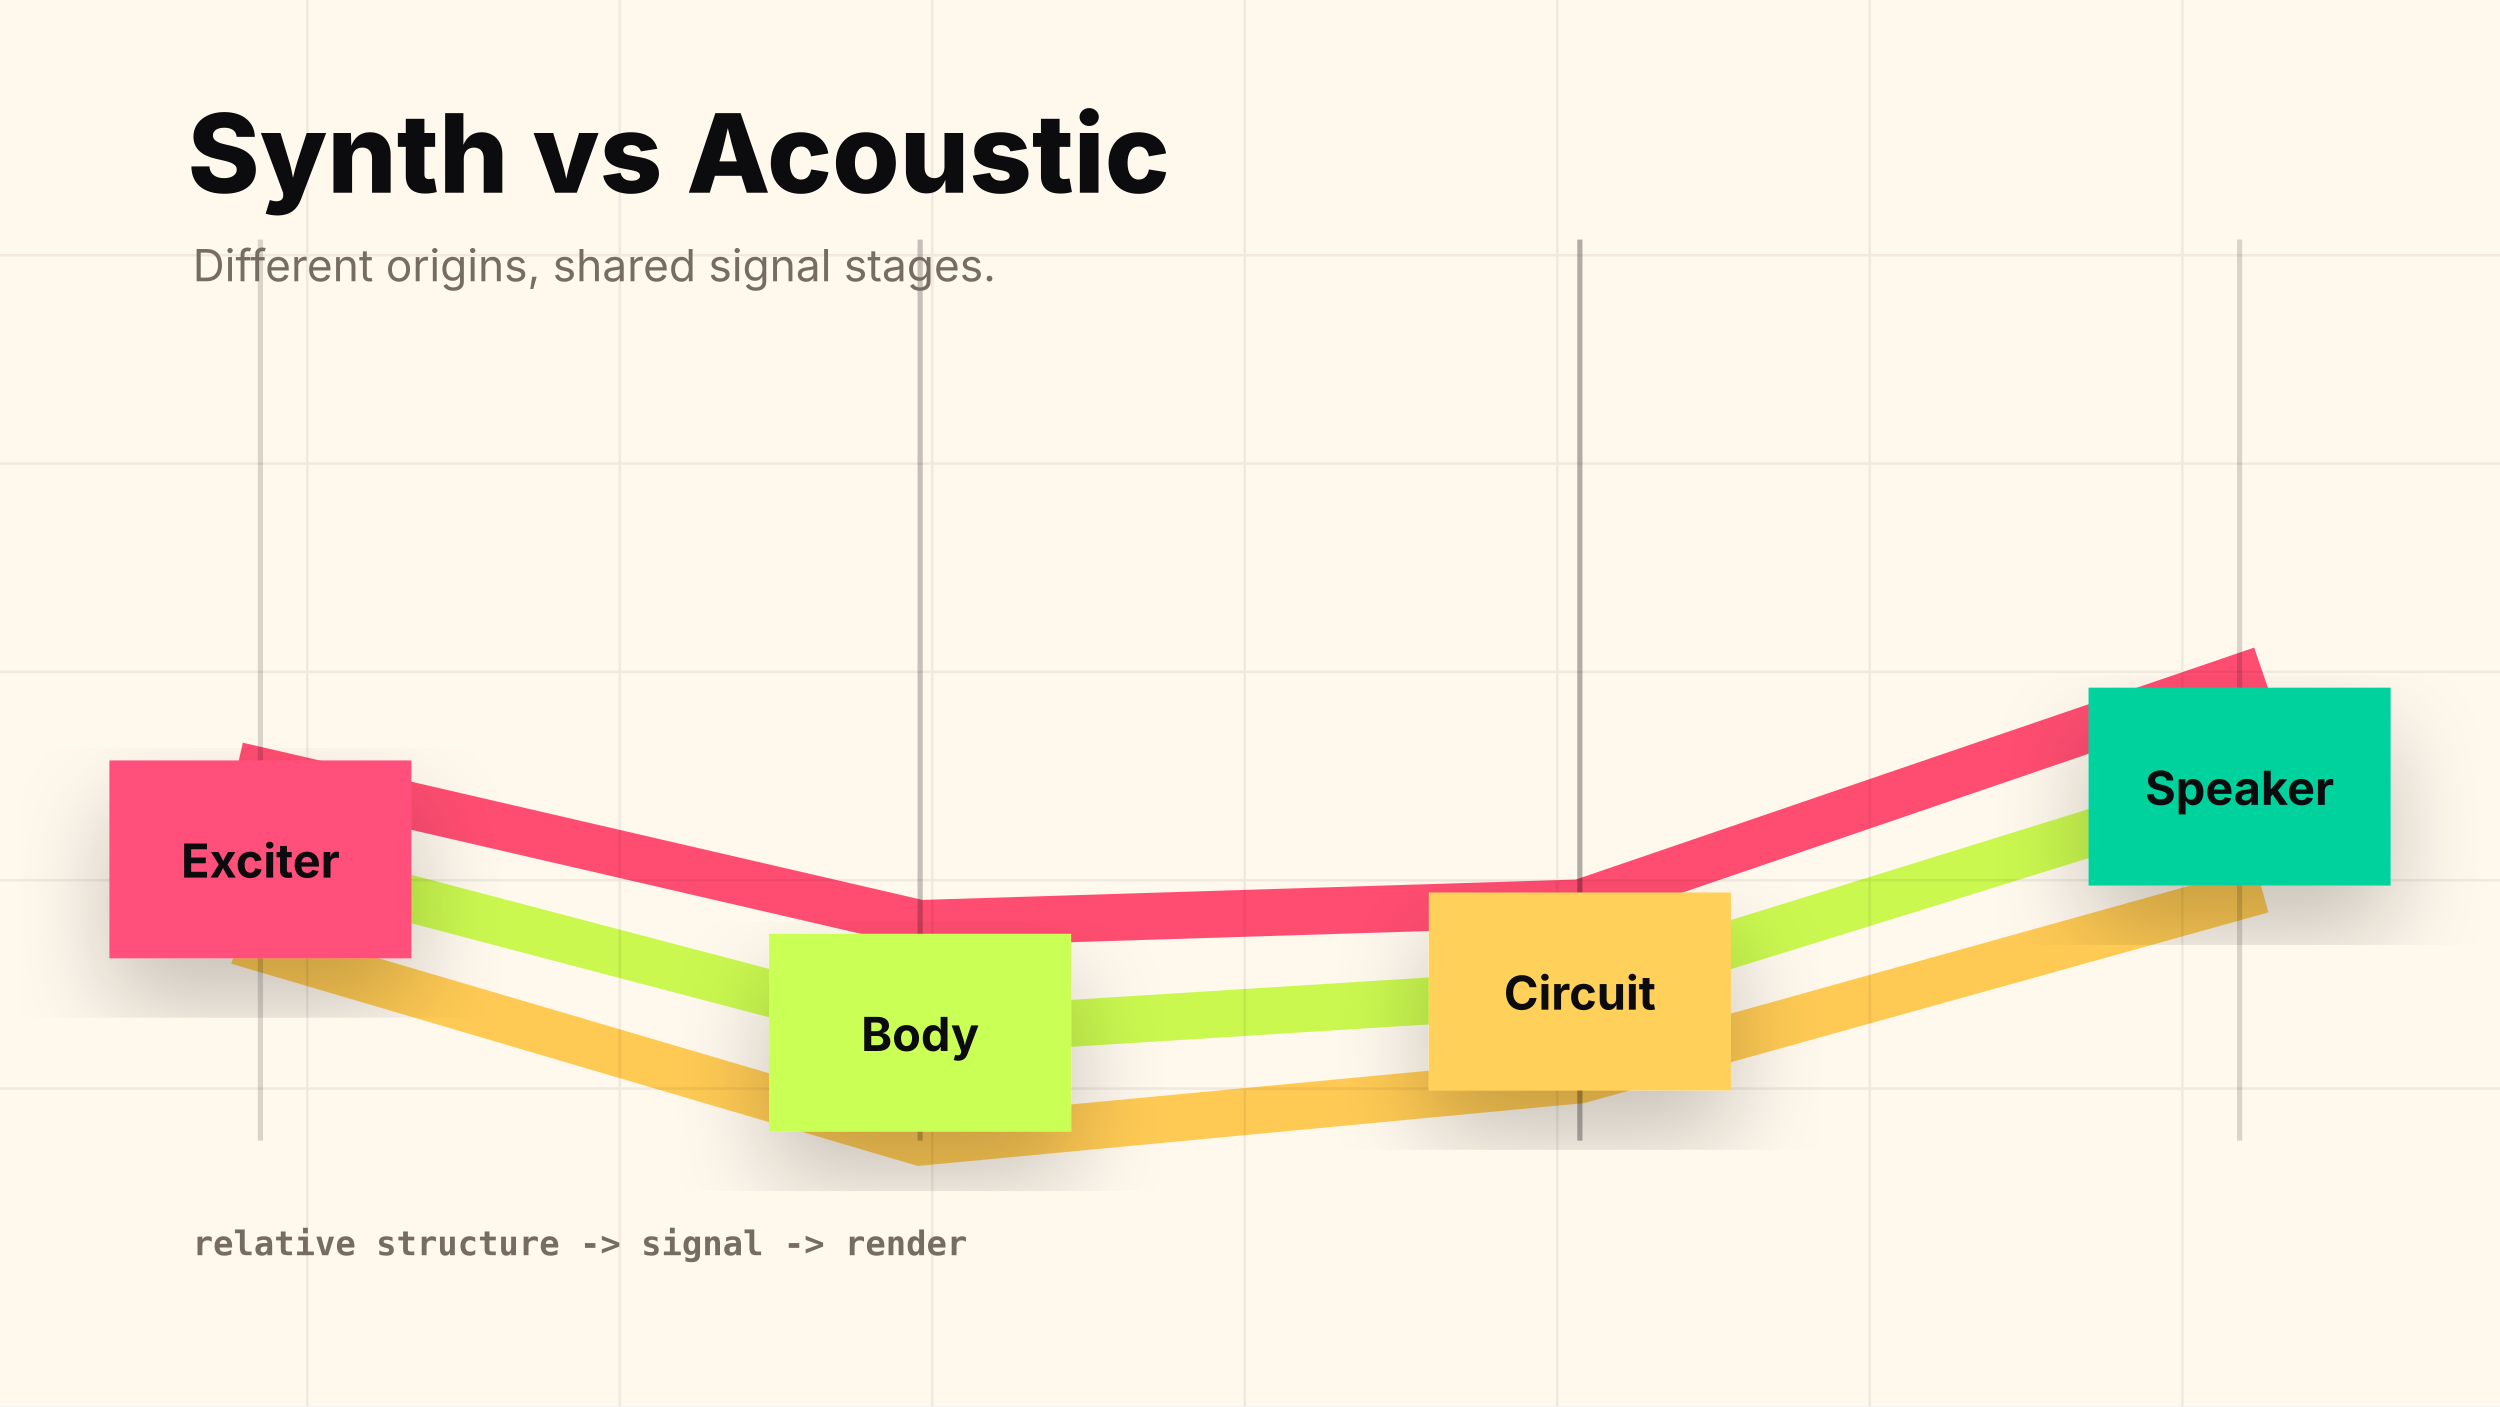
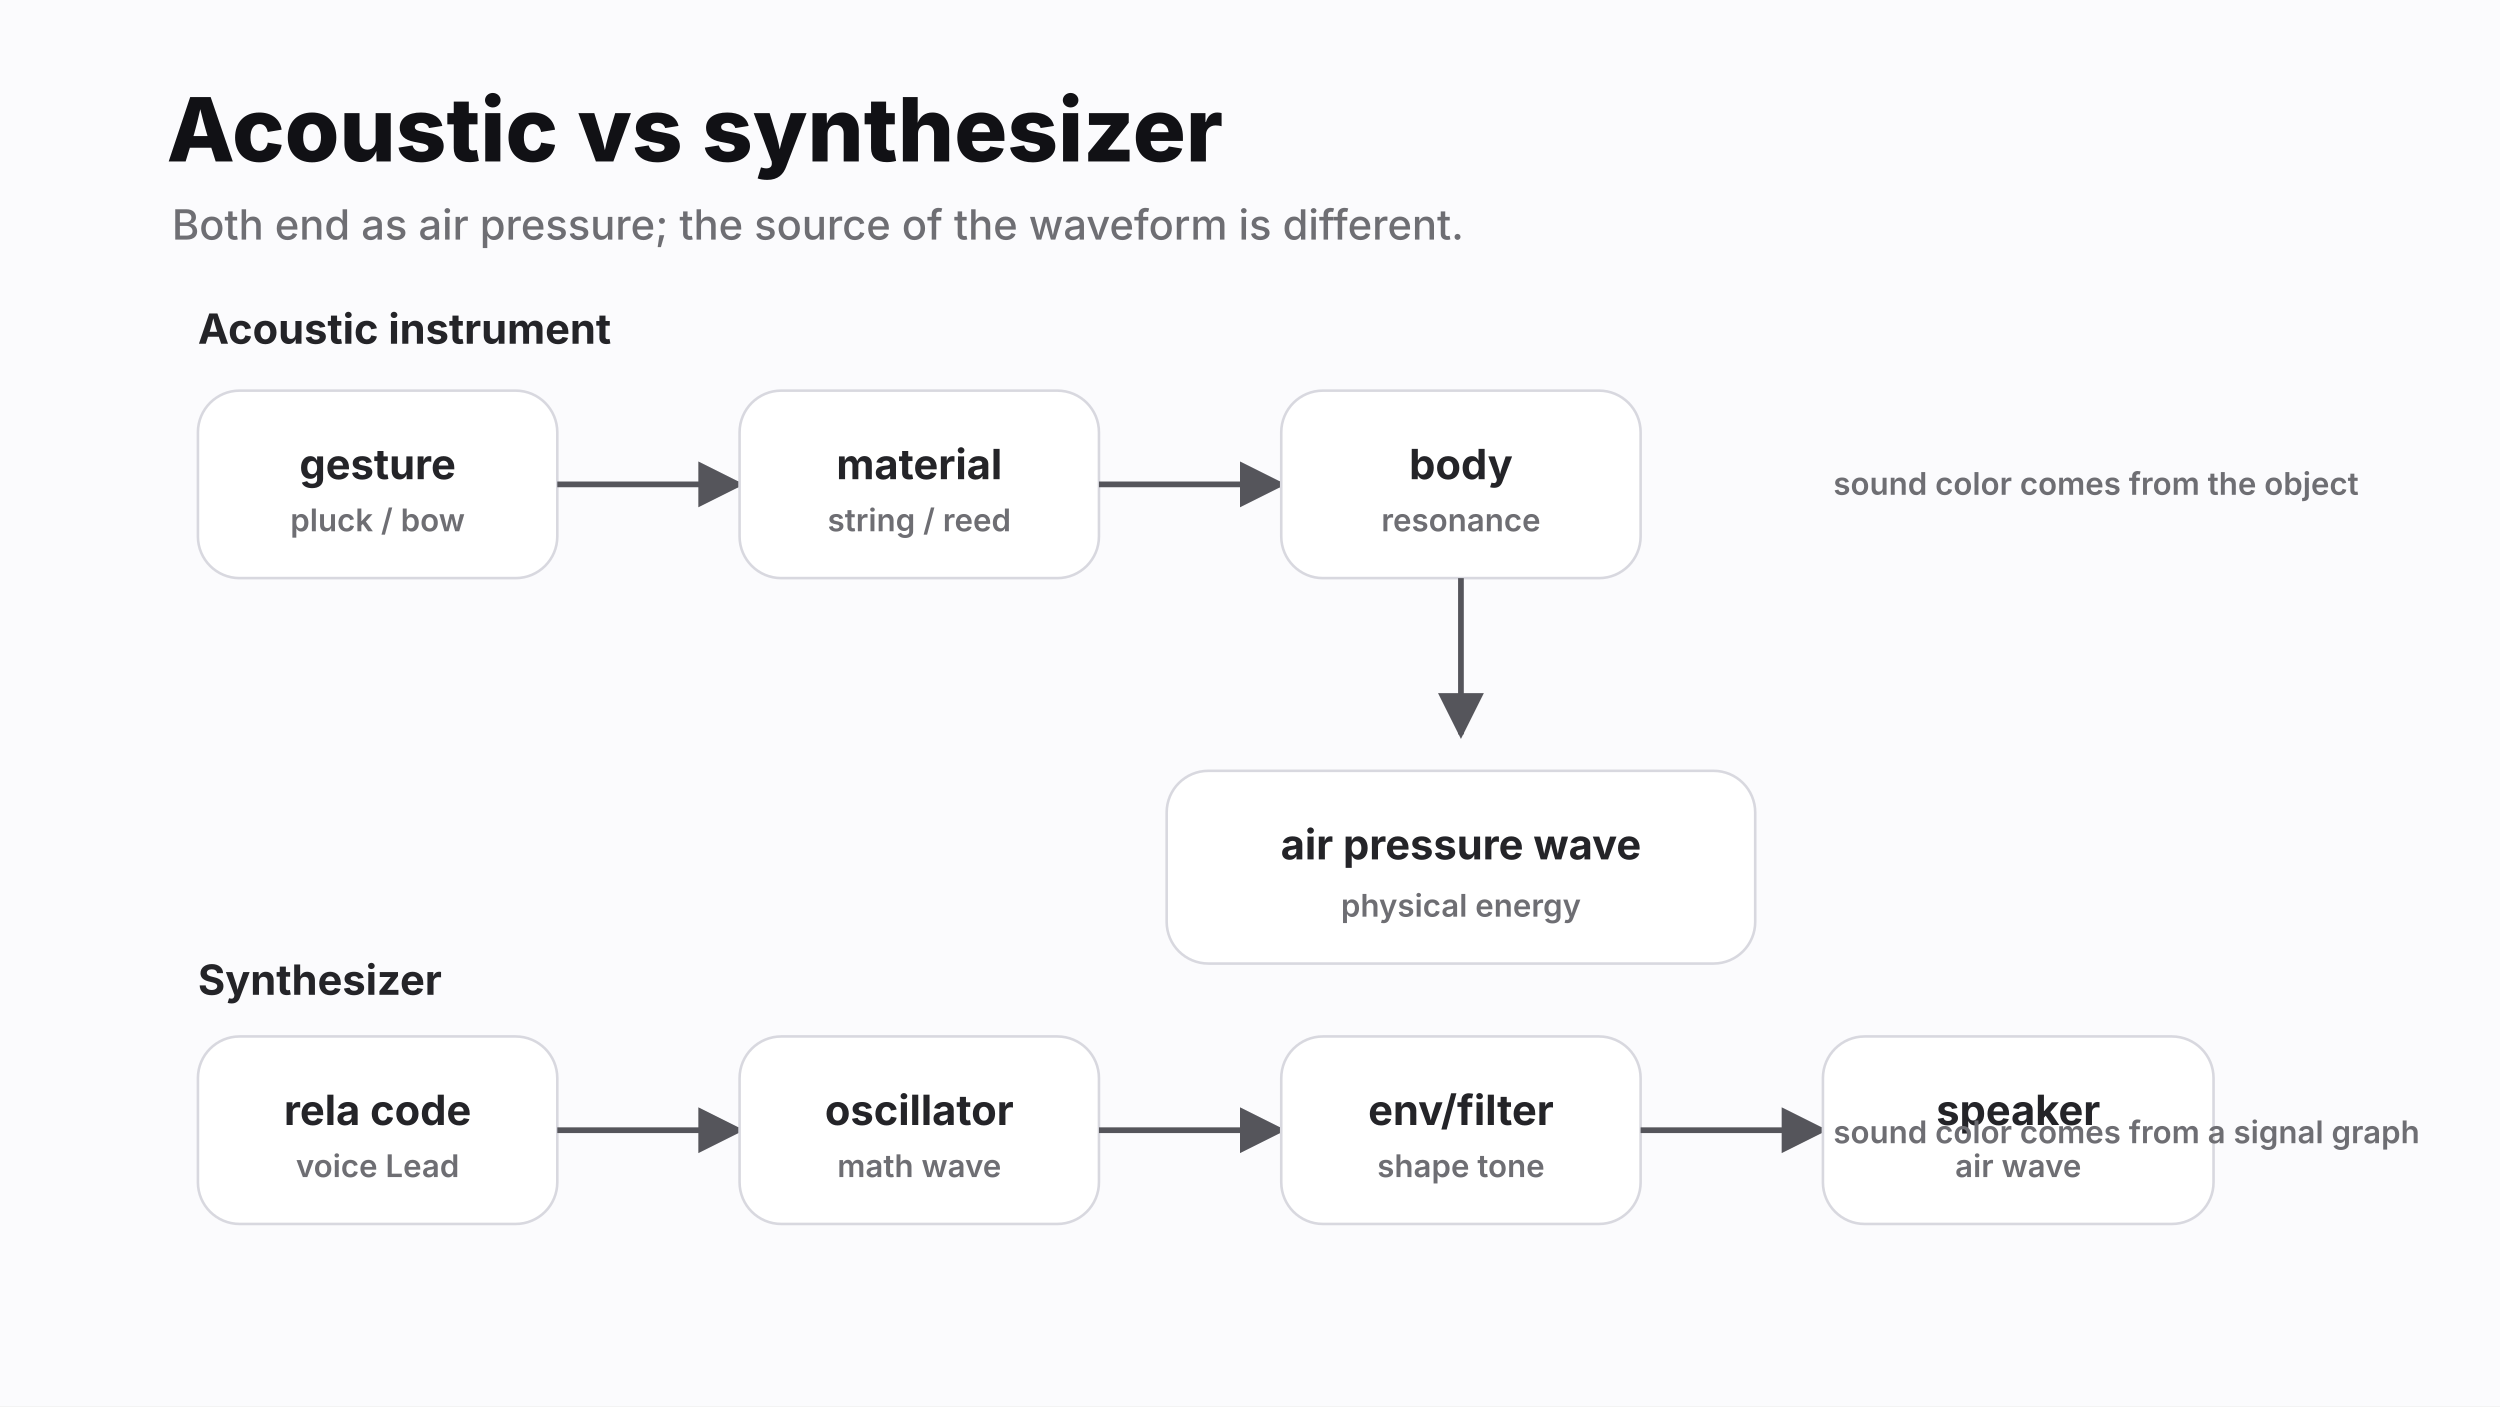
<svg xmlns="http://www.w3.org/2000/svg" viewBox="0 0 960 540" role="img" aria-labelledby="title desc">
+   <defs>
+     <marker id="arrow" viewBox="0 0 10 10" refX="9" refY="5" markerWidth="8" markerHeight="8" orient="auto">
+       <path d="M 0 0 L 10 5 L 0 10 Z" fill="context-stroke" />
+     </marker>
+   </defs>
  <style>
-   :root{color-scheme:light dark}.bg{fill:#fff8ed}.grid{stroke:#0c0b0d;stroke-opacity:.06}.ink{fill:#0c0b0d}.muted{fill:#756c62}.rail{fill:none;stroke-linecap:square;stroke-width:18;mix-blend-mode:multiply}.r0{stroke:#ff4f7a}.r1{stroke:#caff55}.r2{stroke:#ffd05a}.tick{fill:#0c0b0d}.node rect{filter:url(#soft)}.node text{fill:#0c0b0d;font:700 18px ui-sans-serif,-apple-system,BlinkMacSystemFont,'Segoe UI',sans-serif;text-anchor:middle}.mono{font:600 13px ui-monospace,SFMono-Regular,Menlo,monospace}@media(prefers-color-scheme:dark){.bg{fill:#08070a}.grid{stroke:#fff8ed;stroke-opacity:.07}.ink{fill:#fff8ed}.muted{fill:#b5aca1}.rail{mix-blend-mode:screen;opacity:.88}.tick{fill:#fff8ed}.node text{fill:#08070a}}
+ :root{color-scheme:light dark}.bg{fill:#fbfbfd}.panel{fill:#fff;stroke:#d8d8df}.soft{fill:#f2f2f7}.ink{fill:#17171b}.muted{fill:#6e6e73}.label{fill:#242428;font:650 16px -apple-system,BlinkMacSystemFont,"SF Pro Text","Segoe UI",sans-serif}.small{fill:#6e6e73;font:600 12px -apple-system,BlinkMacSystemFont,"SF Pro Text","Segoe UI",sans-serif}.title{fill:#111115;font:760 34px -apple-system,BlinkMacSystemFont,"SF Pro Display","Segoe UI",sans-serif}.desc{fill:#6e6e73;font:500 16px -apple-system,BlinkMacSystemFont,"SF Pro Text","Segoe UI",sans-serif}.mono{fill:#55555b;font:650 13px ui-monospace,SFMono-Regular,Menlo,monospace}.axis{stroke:#8e8e93;stroke-width:1.5}.arrow{stroke:#55555b;stroke-width:2.2;fill:none;marker-end:url(#arrow)}.line{fill:none;stroke:#17171b;stroke-width:3;stroke-linecap:round;stroke-linejoin:round}.hot{stroke:#ff4f7a}.mint{stroke:#00a887}.gold{stroke:#c78800}.violet{stroke:#8e6bff}.hotf{fill:#ff4f7a}.mintf{fill:#00a887}.goldf{fill:#f2a900}.violetf{fill:#8e6bff}.darkf{fill:#242428}.lightf{fill:#fff}.fade{opacity:.22}.fillHot{fill:#ff4f7a;opacity:.12}.fillMint{fill:#00a887;opacity:.13}.fillGold{fill:#f2a900;opacity:.16}.fillViolet{fill:#8e6bff;opacity:.13}.mid{text-anchor:middle}.right{text-anchor:end}@media(prefers-color-scheme:dark){.bg{fill:#08090d}.panel{fill:#121319;stroke:#2d2e36}.soft{fill:#1b1c23}.ink,.title{fill:#f5f5f7}.muted,.desc,.small,.mono{fill:#a1a1aa}.label{fill:#f1f1f4}.axis{stroke:#696a73}.arrow{stroke:#bbbcc6}.line{stroke:#f5f5f7}.darkf{fill:#f5f5f7}.lightf{fill:#121319}}
</style>
-   <defs>
-     <filter id="soft" x="-30%" y="-30%" width="160%" height="160%">
-       <feDropShadow dx="0" dy="18" stdDeviation="18" flood-color="#000" flood-opacity=".22" />
-     </filter>
-   </defs>
  <rect class="bg" width="960" height="540" />
-   <path class="grid" d="M0 98H960M0 178H960M0 258H960M0 338H960M0 418H960M118 0V540M238 0V540M358 0V540M478 0V540M598 0V540M718 0V540M838 0V540" />
-   <rect class="tick" x="99" y="92" width="2" height="346" opacity="0.16" />
-   <rect class="tick" x="352.333" y="92" width="2" height="346" opacity="0.24" />
-   <rect class="tick" x="605.667" y="92" width="2" height="346" opacity="0.32" />
-   <rect class="tick" x="859" y="92" width="2" height="346" opacity="0.16" />
-   <text class="ink" x="72" y="74" font-family="ui-sans-serif,-apple-system,BlinkMacSystemFont,'Segoe UI',sans-serif" font-size="42" font-weight="760">Synth vs Acoustic</text>
-   <text class="muted" x="74" y="108" font-family="ui-sans-serif,-apple-system,BlinkMacSystemFont,'Segoe UI',sans-serif" font-size="17">Different origins, shared signal stages.</text>
-   <text class="muted mono" x="74" y="482">relative structure -&gt; signal -&gt; render</text>
-   <path class="rail r0" d="M 100.0 296.0 L 353.3 354.6 L 606.7 346.7 L 860.0 260.1" />
-   <path class="rail r1" d="M 100.0 330.0 L 353.3 396.6 L 606.7 380.7 L 860.0 302.1" />
-   <path class="rail r2" d="M 100.0 364.0 L 353.3 438.6 L 606.7 414.7 L 860.0 344.1" />
-   <g class="node" transform="translate(42 292)">
-     <rect fill="#ff4f7a" width="116" height="76" />
-     <text x="58" y="45">Exciter</text>
-   </g>
-   <g class="node" transform="translate(295.3333 358.5716)">
-     <rect fill="#caff55" width="116" height="76" />
-     <text x="58" y="45">Body</text>
-   </g>
-   <g class="node" transform="translate(548.6667 342.7176)">
-     <rect fill="#ffd05a" width="116" height="76" />
-     <text x="58" y="45">Circuit</text>
-   </g>
-   <g class="node" transform="translate(802 264.0675)">
-     <rect fill="#00d29e" width="116" height="76" />
-     <text x="58" y="45">Speaker</text>
-   </g>
+   <text class="title" x="64" y="62">Acoustic vs synthesizer</text>
+   <text class="desc" x="66" y="92">Both end as air pressure; the source of the waveform is different.</text>
+   <text class="label" x="76" y="132">Acoustic instrument</text>
+   <rect class="panel" x="76" y="150" width="138" height="72" rx="16" />
+   <text class="label mid" x="145" y="184">gesture</text>
+   <text class="small mid" x="145" y="204">pluck / bow</text>
+   <line class="arrow" x1="214" y1="186" x2="284" y2="186" />
+   <rect class="panel" x="284" y="150" width="138" height="72" rx="16" />
+   <text class="label mid" x="353" y="184">material</text>
+   <text class="small mid" x="353" y="204">string / reed</text>
+   <line class="arrow" x1="422" y1="186" x2="492" y2="186" />
+   <rect class="panel" x="492" y="150" width="138" height="72" rx="16" />
+   <text class="label mid" x="561" y="184">body</text>
+   <text class="small mid" x="561" y="204">resonance</text>
+   <line class="arrow" x1="561" y1="222" x2="561" y2="282" />
+   <rect class="panel" x="448" y="296" width="226" height="74" rx="16" />
+   <text class="label mid" x="561" y="330">air pressure wave</text>
+   <text class="small mid" x="561" y="352">physical energy</text>
+   <text class="label" x="76" y="382">Synthesizer</text>
+   <rect class="panel" x="76" y="398" width="138" height="72" rx="16" />
+   <text class="label mid" x="145" y="432">rela code</text>
+   <text class="small mid" x="145" y="452">voice Lead</text>
+   <line class="arrow" x1="214" y1="434" x2="284" y2="434" />
+   <rect class="panel" x="284" y="398" width="138" height="72" rx="16" />
+   <text class="label mid" x="353" y="432">oscillator</text>
+   <text class="small mid" x="353" y="452">math wave</text>
+   <line class="arrow" x1="422" y1="434" x2="492" y2="434" />
+   <rect class="panel" x="492" y="398" width="138" height="72" rx="16" />
+   <text class="label mid" x="561" y="432">env/filter</text>
+   <text class="small mid" x="561" y="452">shape tone</text>
+   <line class="arrow" x1="630" y1="434" x2="700" y2="434" />
+   <rect class="panel" x="700" y="398" width="150" height="72" rx="16" />
+   <text class="label mid" x="775" y="432">speaker</text>
+   <text class="small mid" x="775" y="452">air wave</text>
+   <text class="small" x="704" y="190">sound color comes from the object</text>
+   <text class="small" x="704" y="439">sound color comes from a signal graph</text>
</svg>
